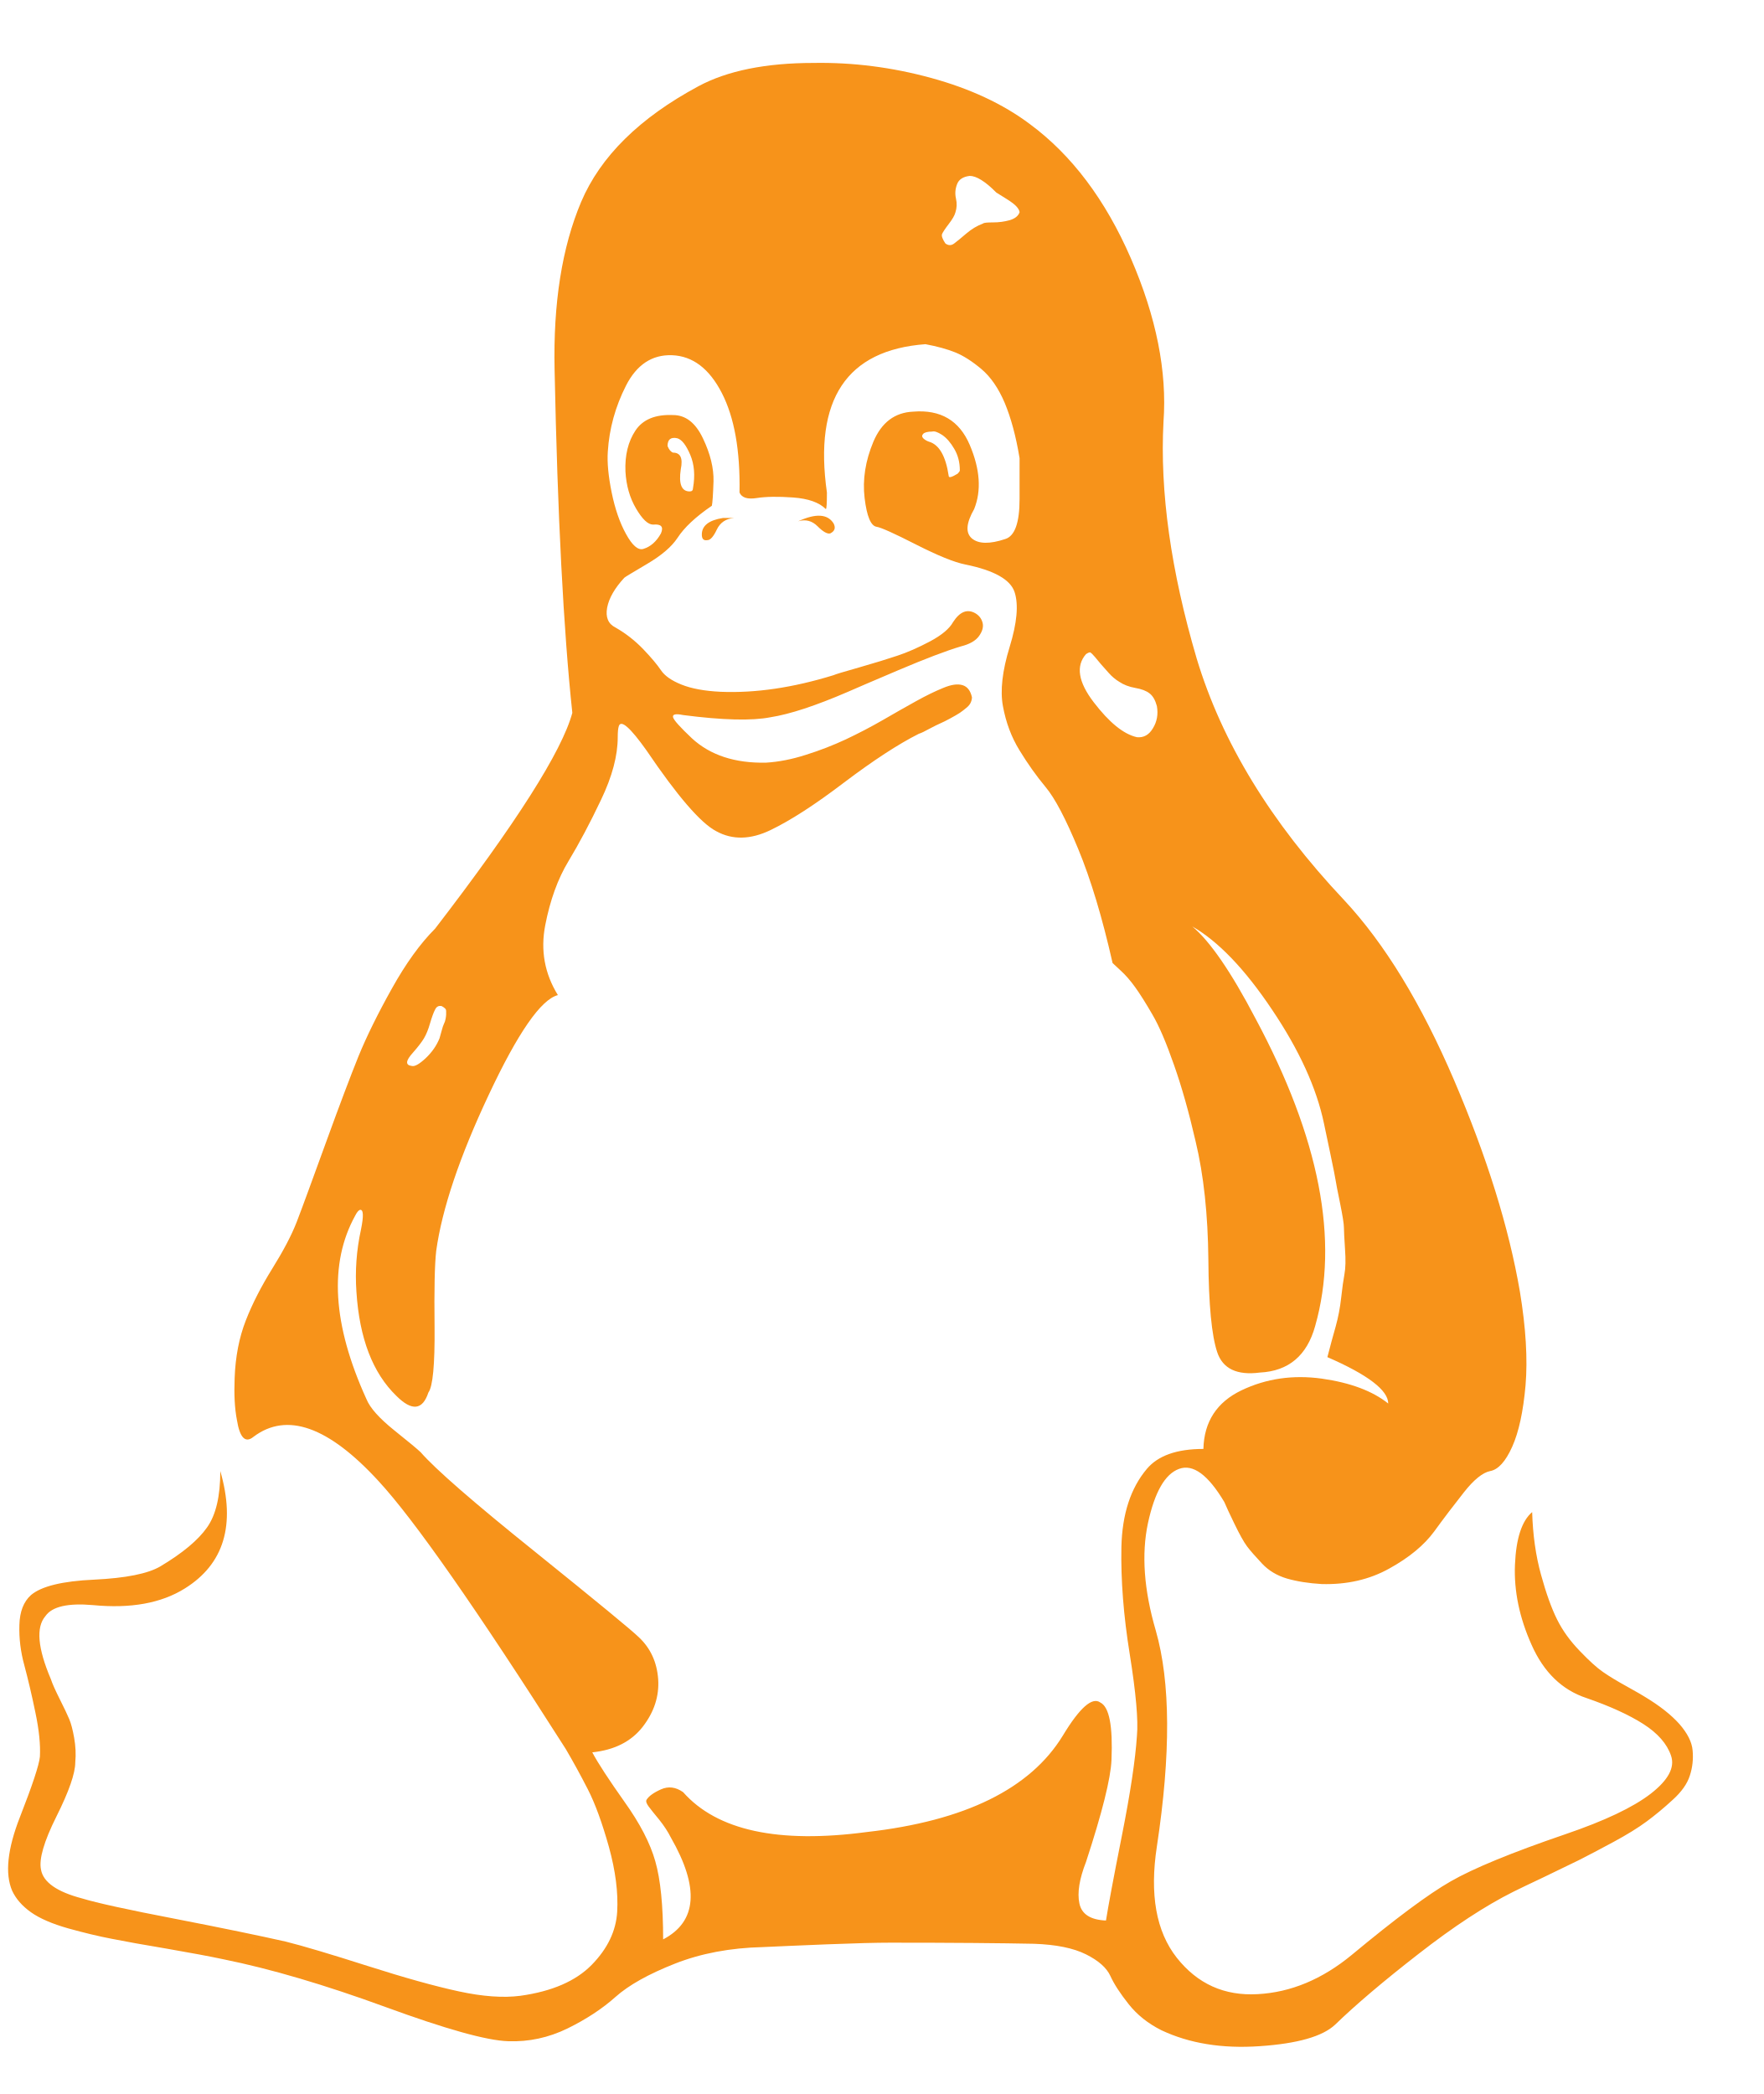
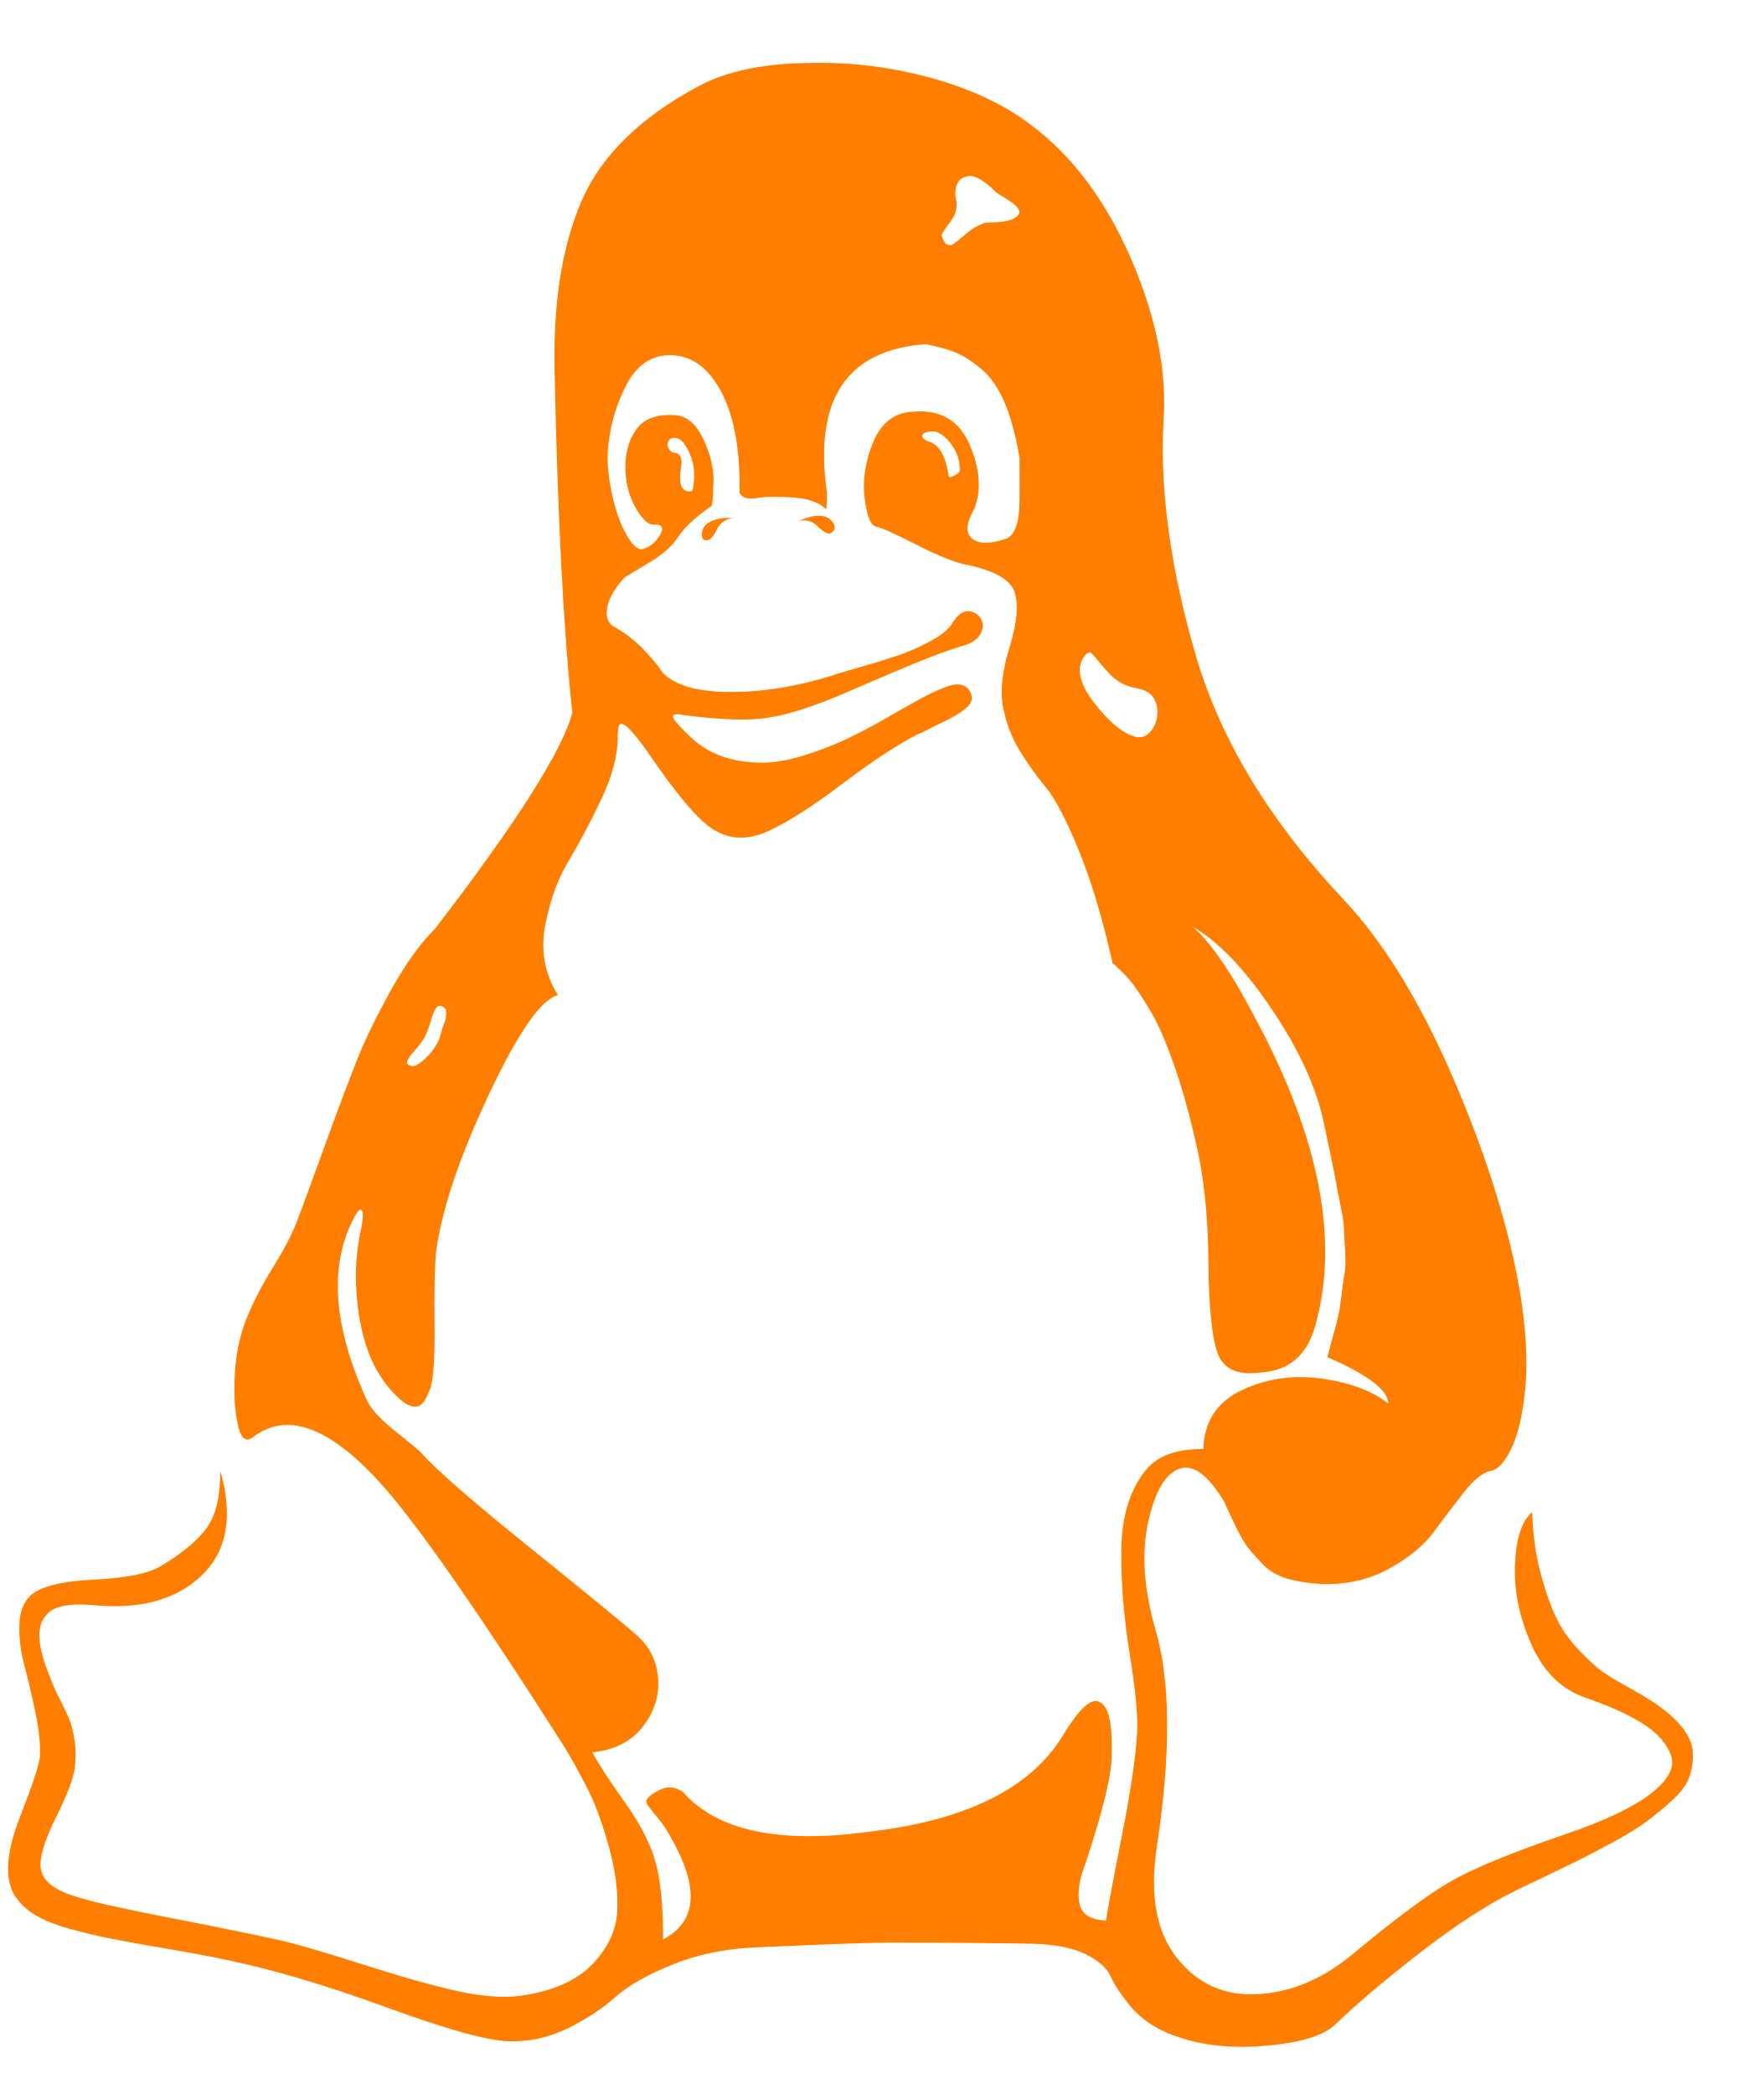
<svg xmlns="http://www.w3.org/2000/svg" width="16px" height="19px" viewBox="0 0 16 19" version="1.1">
  <defs />
  <g id="new" stroke="none" stroke-width="1" fill="none" fill-rule="evenodd">
-     <g id="Bitcoin.org---new-Choose-Your-wallet--Desktop-Copy-4" transform="translate(-1092, -768)" fill="#F7931A">
+     <g id="Bitcoin.org---new-Choose-Your-wallet--Desktop-Copy-4" transform="translate(-1092, -768)" fill="#FF7E00">
      <g id="//Content" transform="translate(0, 473)">
        <g id="Wallets-for-Linux" transform="translate(215, 152)">
          <g id="Containers">
            <g id="Container" transform="translate(800, 0)">
              <g id="Group" transform="translate(25, 139)">
                <path d="M58.66,8.7 C58.586,8.706 58.534,8.742 58.504,8.805 C58.474,8.869 58.445,8.901 58.419,8.901 C58.385,8.907 58.368,8.891 58.368,8.85 C58.368,8.77 58.432,8.72 58.559,8.7 L58.66,8.7 Z M59.533,8.84 C59.507,8.847 59.468,8.825 59.418,8.775 C59.368,8.725 59.309,8.71 59.242,8.73 C59.403,8.656 59.51,8.663 59.564,8.75 C59.584,8.79 59.574,8.82 59.533,8.84 Z M56.008,13.129 C55.981,13.123 55.961,13.133 55.948,13.16 C55.934,13.186 55.919,13.228 55.902,13.285 C55.886,13.342 55.867,13.387 55.847,13.421 C55.827,13.454 55.794,13.498 55.747,13.551 C55.68,13.625 55.676,13.665 55.737,13.672 C55.763,13.679 55.805,13.655 55.862,13.602 C55.919,13.548 55.961,13.488 55.988,13.421 C55.994,13.401 56.001,13.377 56.008,13.35 C56.015,13.324 56.021,13.304 56.028,13.29 C56.035,13.277 56.04,13.262 56.043,13.245 C56.046,13.228 56.048,13.215 56.048,13.205 L56.048,13.175 C56.048,13.165 56.045,13.156 56.038,13.15 C56.031,13.143 56.021,13.136 56.008,13.129 Z M64.596,16.735 C64.596,16.615 64.412,16.474 64.044,16.314 C64.07,16.213 64.095,16.121 64.119,16.037 C64.142,15.954 64.159,15.867 64.169,15.776 C64.179,15.686 64.189,15.614 64.199,15.56 C64.209,15.507 64.211,15.431 64.204,15.334 C64.198,15.237 64.194,15.172 64.194,15.138 C64.194,15.105 64.182,15.031 64.159,14.917 C64.136,14.804 64.122,14.735 64.119,14.711 C64.116,14.688 64.099,14.604 64.069,14.46 C64.039,14.316 64.02,14.228 64.013,14.194 C63.946,13.873 63.789,13.528 63.541,13.16 C63.294,12.791 63.052,12.54 62.818,12.406 C62.979,12.54 63.17,12.818 63.391,13.24 C63.973,14.325 64.154,15.256 63.933,16.032 C63.859,16.3 63.692,16.441 63.431,16.454 C63.223,16.481 63.094,16.419 63.044,16.268 C62.994,16.118 62.967,15.838 62.964,15.43 C62.96,15.021 62.922,14.663 62.848,14.355 C62.788,14.094 62.723,13.863 62.652,13.662 C62.582,13.461 62.517,13.309 62.456,13.205 C62.396,13.101 62.344,13.019 62.301,12.959 C62.257,12.898 62.214,12.848 62.17,12.808 C62.127,12.768 62.102,12.744 62.095,12.738 C62.001,12.323 61.897,11.978 61.783,11.703 C61.67,11.429 61.571,11.241 61.487,11.141 C61.403,11.04 61.325,10.93 61.251,10.809 C61.177,10.689 61.127,10.555 61.1,10.407 C61.074,10.267 61.094,10.088 61.161,9.87 C61.228,9.652 61.243,9.487 61.206,9.373 C61.169,9.259 61.02,9.175 60.759,9.122 C60.658,9.102 60.509,9.041 60.312,8.941 C60.114,8.84 59.996,8.787 59.955,8.78 C59.902,8.773 59.865,8.686 59.845,8.519 C59.825,8.352 59.852,8.181 59.925,8.007 C59.999,7.833 60.119,7.742 60.287,7.735 C60.535,7.715 60.705,7.816 60.799,8.037 C60.893,8.258 60.906,8.452 60.839,8.619 C60.766,8.747 60.759,8.835 60.819,8.886 C60.879,8.936 60.98,8.938 61.121,8.891 C61.208,8.864 61.251,8.743 61.251,8.529 L61.251,8.157 C61.218,7.956 61.172,7.789 61.116,7.655 C61.059,7.521 60.988,7.419 60.905,7.349 C60.821,7.278 60.742,7.228 60.669,7.198 C60.595,7.168 60.504,7.143 60.397,7.123 C59.681,7.176 59.383,7.625 59.503,8.469 C59.503,8.569 59.5,8.619 59.493,8.619 C59.433,8.559 59.334,8.524 59.197,8.514 C59.06,8.504 58.949,8.506 58.866,8.519 C58.782,8.532 58.73,8.516 58.71,8.469 C58.717,8.087 58.663,7.786 58.549,7.565 C58.435,7.344 58.285,7.23 58.097,7.223 C57.916,7.217 57.777,7.309 57.68,7.499 C57.583,7.69 57.528,7.89 57.515,8.097 C57.508,8.198 57.52,8.321 57.55,8.469 C57.58,8.616 57.623,8.742 57.68,8.845 C57.737,8.949 57.789,8.994 57.836,8.981 C57.903,8.961 57.956,8.914 57.997,8.84 C58.023,8.78 58,8.753 57.926,8.76 C57.879,8.76 57.828,8.711 57.771,8.614 C57.714,8.517 57.682,8.405 57.675,8.278 C57.669,8.131 57.699,8.007 57.766,7.906 C57.833,7.806 57.946,7.759 58.107,7.766 C58.221,7.766 58.311,7.836 58.378,7.977 C58.445,8.117 58.477,8.248 58.474,8.368 C58.47,8.489 58.465,8.562 58.459,8.589 C58.311,8.69 58.208,8.787 58.147,8.881 C58.094,8.961 58.002,9.04 57.871,9.117 C57.741,9.194 57.672,9.235 57.665,9.242 C57.578,9.336 57.526,9.426 57.509,9.513 C57.493,9.6 57.518,9.661 57.585,9.694 C57.679,9.748 57.762,9.813 57.836,9.89 C57.91,9.967 57.963,10.031 57.997,10.081 C58.03,10.131 58.092,10.175 58.182,10.211 C58.273,10.248 58.392,10.27 58.539,10.277 C58.854,10.29 59.195,10.24 59.564,10.126 C59.577,10.119 59.654,10.096 59.795,10.056 C59.935,10.016 60.051,9.98 60.141,9.95 C60.232,9.92 60.33,9.877 60.438,9.82 C60.545,9.763 60.615,9.704 60.648,9.644 C60.709,9.55 60.776,9.523 60.849,9.564 C60.883,9.584 60.905,9.612 60.915,9.649 C60.925,9.686 60.915,9.726 60.884,9.77 C60.854,9.813 60.799,9.845 60.719,9.865 C60.585,9.905 60.396,9.977 60.151,10.081 C59.907,10.185 59.754,10.25 59.694,10.277 C59.4,10.404 59.165,10.481 58.991,10.508 C58.824,10.541 58.559,10.535 58.198,10.488 C58.131,10.474 58.1,10.481 58.107,10.508 C58.114,10.535 58.171,10.598 58.278,10.699 C58.445,10.853 58.67,10.926 58.951,10.92 C59.065,10.913 59.185,10.89 59.312,10.849 C59.44,10.809 59.56,10.762 59.674,10.709 C59.788,10.655 59.9,10.597 60.011,10.533 C60.121,10.469 60.222,10.412 60.312,10.362 C60.402,10.312 60.484,10.272 60.558,10.242 C60.632,10.211 60.69,10.203 60.734,10.217 C60.777,10.23 60.806,10.267 60.819,10.327 C60.819,10.34 60.816,10.355 60.809,10.372 C60.802,10.389 60.789,10.406 60.769,10.422 C60.749,10.439 60.729,10.454 60.709,10.468 C60.689,10.481 60.66,10.498 60.623,10.518 C60.586,10.538 60.556,10.553 60.533,10.563 C60.509,10.573 60.476,10.59 60.432,10.613 C60.389,10.637 60.357,10.652 60.337,10.658 C60.15,10.752 59.924,10.9 59.659,11.1 C59.395,11.301 59.172,11.445 58.991,11.532 C58.81,11.619 58.646,11.623 58.499,11.542 C58.358,11.469 58.147,11.224 57.866,10.809 C57.719,10.602 57.635,10.528 57.615,10.588 C57.608,10.608 57.605,10.642 57.605,10.689 C57.605,10.856 57.555,11.045 57.454,11.256 C57.354,11.467 57.255,11.653 57.158,11.814 C57.061,11.974 56.991,12.169 56.947,12.396 C56.903,12.624 56.942,12.835 57.062,13.029 C56.908,13.069 56.699,13.371 56.435,13.933 C56.17,14.496 56.011,14.968 55.958,15.349 C55.944,15.47 55.939,15.701 55.943,16.042 C55.946,16.384 55.927,16.581 55.887,16.635 C55.834,16.796 55.737,16.806 55.596,16.665 C55.382,16.458 55.261,16.143 55.234,15.721 C55.221,15.533 55.234,15.346 55.275,15.158 C55.301,15.031 55.298,14.971 55.265,14.978 C55.251,14.984 55.238,15.001 55.224,15.028 C54.983,15.463 55.017,16.019 55.325,16.695 C55.358,16.776 55.442,16.869 55.576,16.977 C55.71,17.084 55.79,17.151 55.817,17.177 C55.951,17.331 56.299,17.634 56.862,18.086 C57.424,18.539 57.735,18.795 57.796,18.855 C57.903,18.955 57.961,19.083 57.972,19.237 C57.982,19.391 57.935,19.535 57.831,19.669 C57.727,19.802 57.575,19.879 57.374,19.9 C57.427,20 57.525,20.149 57.665,20.347 C57.806,20.544 57.9,20.725 57.946,20.889 C57.993,21.053 58.017,21.289 58.017,21.597 C58.325,21.436 58.348,21.128 58.087,20.673 C58.06,20.619 58.025,20.566 57.982,20.512 C57.938,20.459 57.906,20.419 57.886,20.392 C57.866,20.365 57.859,20.345 57.866,20.331 C57.886,20.298 57.93,20.266 57.997,20.236 C58.064,20.206 58.131,20.214 58.198,20.261 C58.506,20.609 59.061,20.73 59.865,20.623 C60.756,20.522 61.348,20.231 61.643,19.749 C61.797,19.494 61.911,19.394 61.984,19.448 C62.065,19.488 62.098,19.662 62.085,19.97 C62.078,20.137 62.001,20.445 61.854,20.894 C61.794,21.048 61.773,21.174 61.794,21.271 C61.814,21.368 61.894,21.42 62.035,21.426 C62.055,21.299 62.103,21.041 62.18,20.653 C62.257,20.265 62.302,19.963 62.316,19.749 C62.329,19.608 62.307,19.362 62.251,19.011 C62.194,18.659 62.169,18.334 62.175,18.036 C62.182,17.738 62.259,17.502 62.406,17.328 C62.507,17.208 62.677,17.147 62.919,17.147 C62.925,16.9 63.041,16.722 63.265,16.615 C63.489,16.508 63.732,16.473 63.993,16.509 C64.254,16.546 64.455,16.622 64.596,16.735 Z M58.288,8.429 C58.308,8.315 58.3,8.214 58.263,8.127 C58.226,8.04 58.188,7.99 58.147,7.977 C58.087,7.963 58.057,7.987 58.057,8.047 C58.07,8.08 58.087,8.1 58.107,8.107 C58.174,8.107 58.198,8.157 58.177,8.258 C58.157,8.392 58.184,8.459 58.258,8.459 C58.278,8.459 58.288,8.449 58.288,8.429 Z M62.497,10.407 C62.483,10.354 62.461,10.315 62.431,10.292 C62.401,10.268 62.358,10.252 62.301,10.242 C62.244,10.232 62.195,10.213 62.155,10.186 C62.122,10.166 62.09,10.14 62.06,10.106 C62.03,10.073 62.006,10.046 61.989,10.026 C61.973,10.006 61.954,9.984 61.934,9.96 C61.914,9.937 61.901,9.924 61.894,9.92 C61.887,9.917 61.874,9.922 61.854,9.935 C61.76,10.042 61.783,10.188 61.924,10.372 C62.065,10.556 62.195,10.662 62.316,10.689 C62.376,10.695 62.425,10.669 62.461,10.608 C62.498,10.548 62.51,10.481 62.497,10.407 Z M60.709,8.268 C60.709,8.194 60.692,8.129 60.658,8.072 C60.625,8.015 60.588,7.973 60.548,7.946 C60.508,7.92 60.478,7.91 60.458,7.916 C60.417,7.916 60.391,7.923 60.377,7.936 C60.364,7.95 60.364,7.963 60.377,7.977 C60.391,7.99 60.407,8 60.427,8.007 C60.521,8.033 60.581,8.137 60.608,8.318 C60.608,8.338 60.635,8.331 60.689,8.298 C60.702,8.285 60.709,8.275 60.709,8.268 Z M61.251,5.927 C61.251,5.914 61.243,5.897 61.226,5.877 C61.209,5.857 61.179,5.834 61.136,5.807 C61.092,5.78 61.06,5.76 61.04,5.747 C60.94,5.646 60.859,5.596 60.799,5.596 C60.739,5.603 60.7,5.628 60.684,5.671 C60.667,5.715 60.664,5.758 60.674,5.802 C60.684,5.845 60.682,5.887 60.669,5.927 C60.662,5.954 60.642,5.989 60.608,6.033 C60.575,6.076 60.555,6.107 60.548,6.123 C60.541,6.14 60.551,6.169 60.578,6.209 C60.605,6.229 60.632,6.229 60.658,6.209 C60.685,6.189 60.722,6.158 60.769,6.118 C60.816,6.078 60.866,6.048 60.92,6.028 C60.926,6.021 60.956,6.018 61.01,6.018 C61.064,6.018 61.114,6.011 61.161,5.998 C61.208,5.984 61.238,5.961 61.251,5.927 Z M66.926,19.397 C67.06,19.478 67.164,19.56 67.238,19.643 C67.311,19.727 67.352,19.807 67.358,19.884 C67.365,19.961 67.357,20.037 67.333,20.11 C67.31,20.184 67.258,20.258 67.177,20.331 C67.097,20.405 67.018,20.47 66.941,20.527 C66.864,20.584 66.764,20.646 66.64,20.713 C66.516,20.78 66.411,20.835 66.324,20.879 C66.237,20.922 66.129,20.974 66.002,21.035 C65.875,21.095 65.785,21.138 65.731,21.165 C65.477,21.292 65.19,21.48 64.872,21.728 C64.554,21.975 64.301,22.19 64.114,22.371 C64,22.478 63.772,22.543 63.431,22.566 C63.089,22.59 62.791,22.541 62.537,22.421 C62.416,22.36 62.318,22.282 62.241,22.185 C62.164,22.088 62.108,22.002 62.075,21.929 C62.041,21.855 61.968,21.79 61.854,21.733 C61.74,21.676 61.583,21.644 61.382,21.637 C61.087,21.631 60.652,21.627 60.076,21.627 C59.949,21.627 59.758,21.632 59.503,21.642 C59.249,21.652 59.055,21.661 58.921,21.667 C58.626,21.674 58.36,21.724 58.122,21.818 C57.884,21.912 57.705,22.012 57.585,22.119 C57.464,22.227 57.319,22.322 57.148,22.406 C56.977,22.489 56.798,22.528 56.61,22.521 C56.416,22.515 56.045,22.411 55.496,22.21 C54.946,22.009 54.458,21.865 54.029,21.778 C53.902,21.751 53.731,21.719 53.517,21.682 C53.302,21.646 53.135,21.616 53.015,21.592 C52.894,21.569 52.762,21.537 52.618,21.497 C52.474,21.456 52.362,21.408 52.281,21.351 C52.201,21.294 52.144,21.229 52.11,21.155 C52.044,21.001 52.067,20.778 52.181,20.487 C52.295,20.196 52.355,20.013 52.362,19.94 C52.368,19.833 52.355,19.699 52.321,19.538 C52.288,19.377 52.254,19.235 52.221,19.111 C52.187,18.987 52.172,18.865 52.176,18.744 C52.179,18.624 52.214,18.533 52.281,18.473 C52.375,18.393 52.566,18.346 52.854,18.333 C53.142,18.319 53.343,18.279 53.456,18.212 C53.657,18.092 53.798,17.974 53.878,17.86 C53.959,17.747 53.999,17.576 53.999,17.348 C54.14,17.837 54.032,18.192 53.677,18.413 C53.463,18.547 53.185,18.597 52.844,18.564 C52.616,18.544 52.472,18.577 52.412,18.664 C52.325,18.765 52.342,18.955 52.462,19.237 C52.475,19.277 52.502,19.337 52.542,19.417 C52.583,19.498 52.611,19.558 52.628,19.598 C52.645,19.638 52.66,19.695 52.673,19.769 C52.686,19.843 52.69,19.916 52.683,19.99 C52.683,20.09 52.626,20.254 52.512,20.482 C52.398,20.71 52.352,20.871 52.372,20.964 C52.392,21.078 52.516,21.165 52.743,21.225 C52.877,21.266 53.16,21.328 53.592,21.411 C54.024,21.495 54.357,21.564 54.592,21.617 C54.752,21.657 55,21.731 55.335,21.838 C55.67,21.945 55.946,22.022 56.164,22.069 C56.381,22.116 56.567,22.129 56.721,22.109 C57.009,22.069 57.225,21.975 57.369,21.828 C57.513,21.681 57.59,21.52 57.6,21.346 C57.61,21.172 57.585,20.976 57.525,20.758 C57.464,20.541 57.401,20.367 57.334,20.236 C57.267,20.105 57.2,19.983 57.133,19.869 C56.323,18.597 55.757,17.787 55.435,17.439 C54.98,16.943 54.602,16.809 54.3,17.037 C54.227,17.097 54.176,17.047 54.15,16.886 C54.129,16.779 54.123,16.652 54.129,16.504 C54.136,16.31 54.17,16.136 54.23,15.982 C54.29,15.828 54.371,15.671 54.471,15.51 C54.571,15.349 54.645,15.209 54.692,15.088 C54.746,14.948 54.834,14.706 54.958,14.365 C55.082,14.023 55.181,13.762 55.254,13.581 C55.328,13.401 55.429,13.196 55.556,12.969 C55.683,12.741 55.814,12.56 55.948,12.426 C56.684,11.469 57.099,10.816 57.193,10.468 C57.113,9.718 57.059,8.68 57.032,7.354 C57.019,6.751 57.099,6.244 57.273,5.832 C57.448,5.42 57.802,5.07 58.338,4.782 C58.599,4.642 58.948,4.571 59.383,4.571 C59.738,4.565 60.093,4.61 60.448,4.707 C60.802,4.804 61.1,4.943 61.342,5.124 C61.723,5.405 62.03,5.812 62.261,6.344 C62.492,6.877 62.59,7.371 62.557,7.826 C62.523,8.462 62.624,9.179 62.858,9.975 C63.086,10.732 63.531,11.462 64.194,12.165 C64.563,12.56 64.896,13.106 65.194,13.802 C65.492,14.499 65.691,15.138 65.791,15.721 C65.845,16.049 65.862,16.332 65.842,16.57 C65.821,16.807 65.781,16.993 65.721,17.127 C65.661,17.261 65.594,17.335 65.52,17.348 C65.453,17.362 65.374,17.425 65.284,17.539 C65.194,17.653 65.103,17.772 65.013,17.896 C64.922,18.02 64.787,18.132 64.606,18.232 C64.425,18.333 64.221,18.379 63.993,18.373 C63.873,18.366 63.767,18.349 63.677,18.323 C63.586,18.296 63.511,18.251 63.451,18.187 C63.391,18.123 63.345,18.071 63.315,18.031 C63.285,17.991 63.247,17.922 63.2,17.825 C63.153,17.728 63.123,17.663 63.109,17.629 C62.962,17.382 62.825,17.281 62.698,17.328 C62.57,17.375 62.477,17.539 62.416,17.82 C62.356,18.102 62.379,18.426 62.487,18.795 C62.621,19.263 62.624,19.916 62.497,20.753 C62.43,21.189 62.49,21.525 62.677,21.763 C62.865,22.001 63.109,22.111 63.411,22.094 C63.712,22.078 63.997,21.959 64.265,21.738 C64.66,21.41 64.959,21.187 65.164,21.07 C65.368,20.953 65.714,20.81 66.203,20.643 C66.558,20.522 66.816,20.4 66.977,20.276 C67.137,20.152 67.199,20.037 67.162,19.93 C67.126,19.823 67.042,19.727 66.911,19.643 C66.781,19.56 66.608,19.481 66.394,19.407 C66.173,19.334 66.007,19.173 65.897,18.925 C65.786,18.677 65.736,18.435 65.746,18.197 C65.756,17.959 65.808,17.8 65.902,17.72 C65.908,17.927 65.935,18.117 65.982,18.287 C66.029,18.458 66.078,18.594 66.128,18.694 C66.178,18.795 66.247,18.89 66.334,18.98 C66.421,19.071 66.491,19.134 66.545,19.171 C66.598,19.208 66.67,19.252 66.761,19.302 C66.851,19.352 66.906,19.384 66.926,19.397 Z" id="linux---FontAwesome" />
              </g>
            </g>
          </g>
        </g>
      </g>
    </g>
  </g>
</svg>
